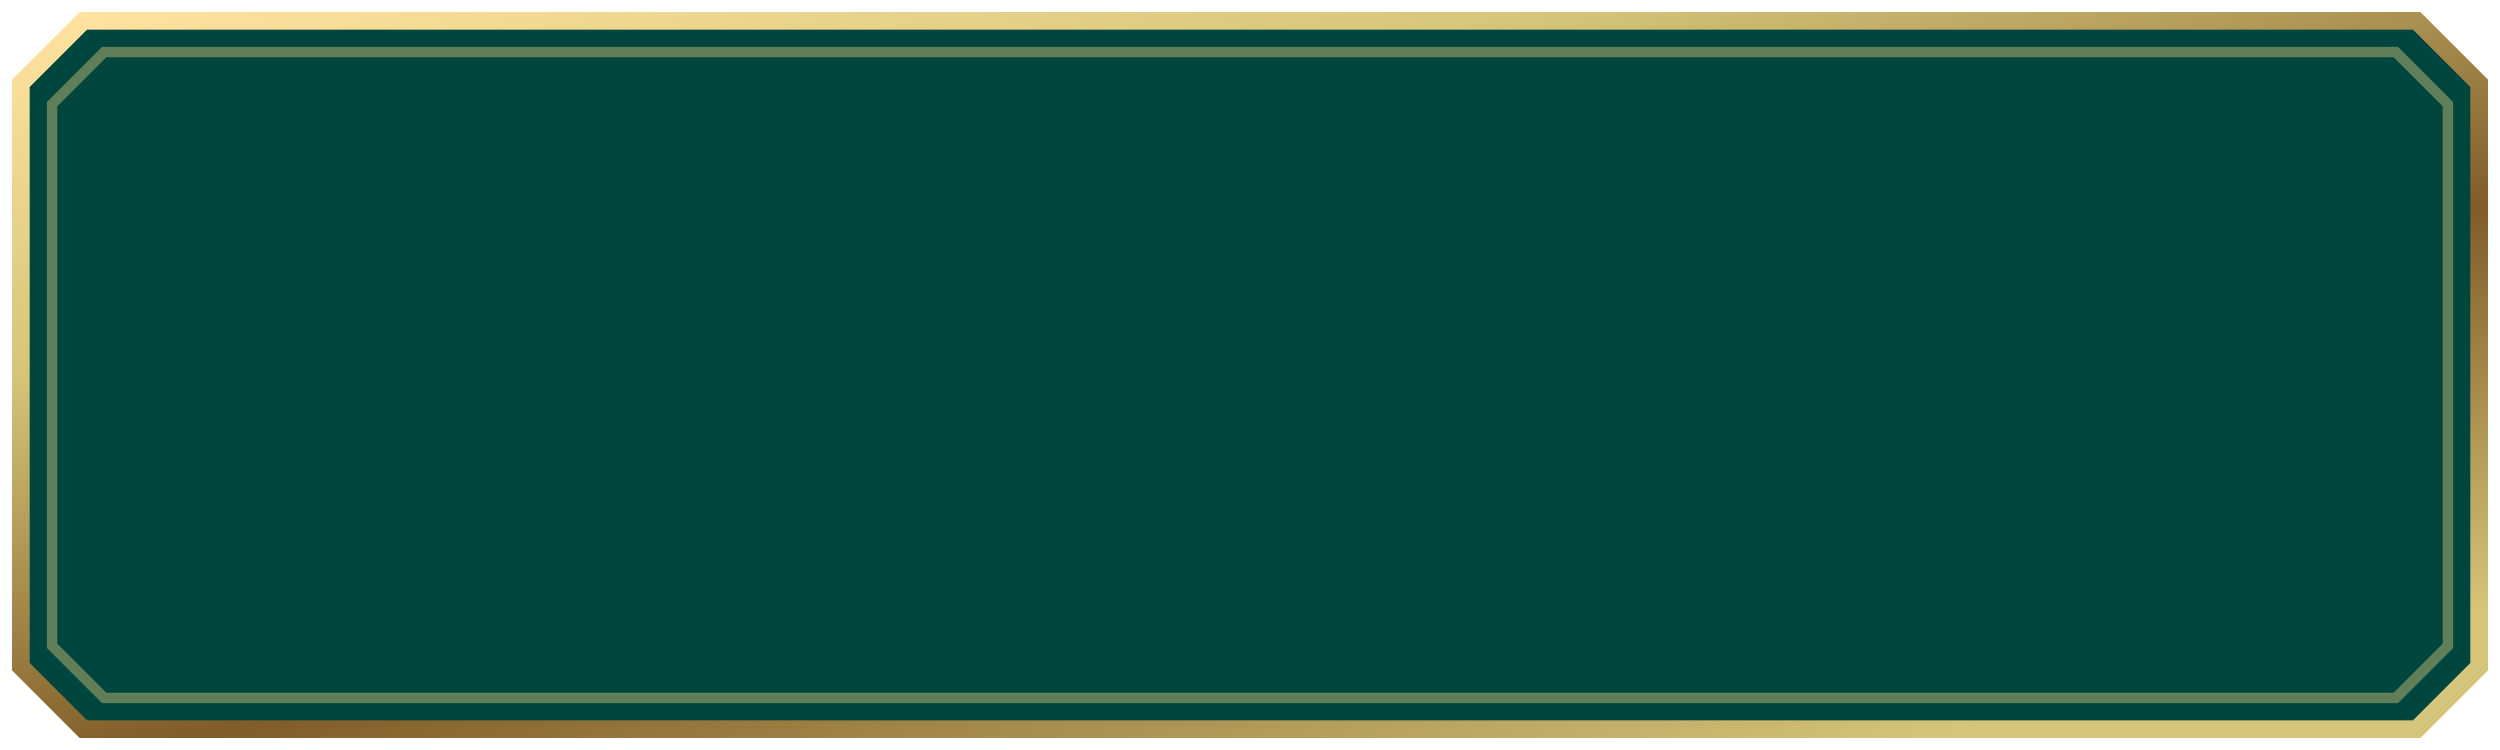
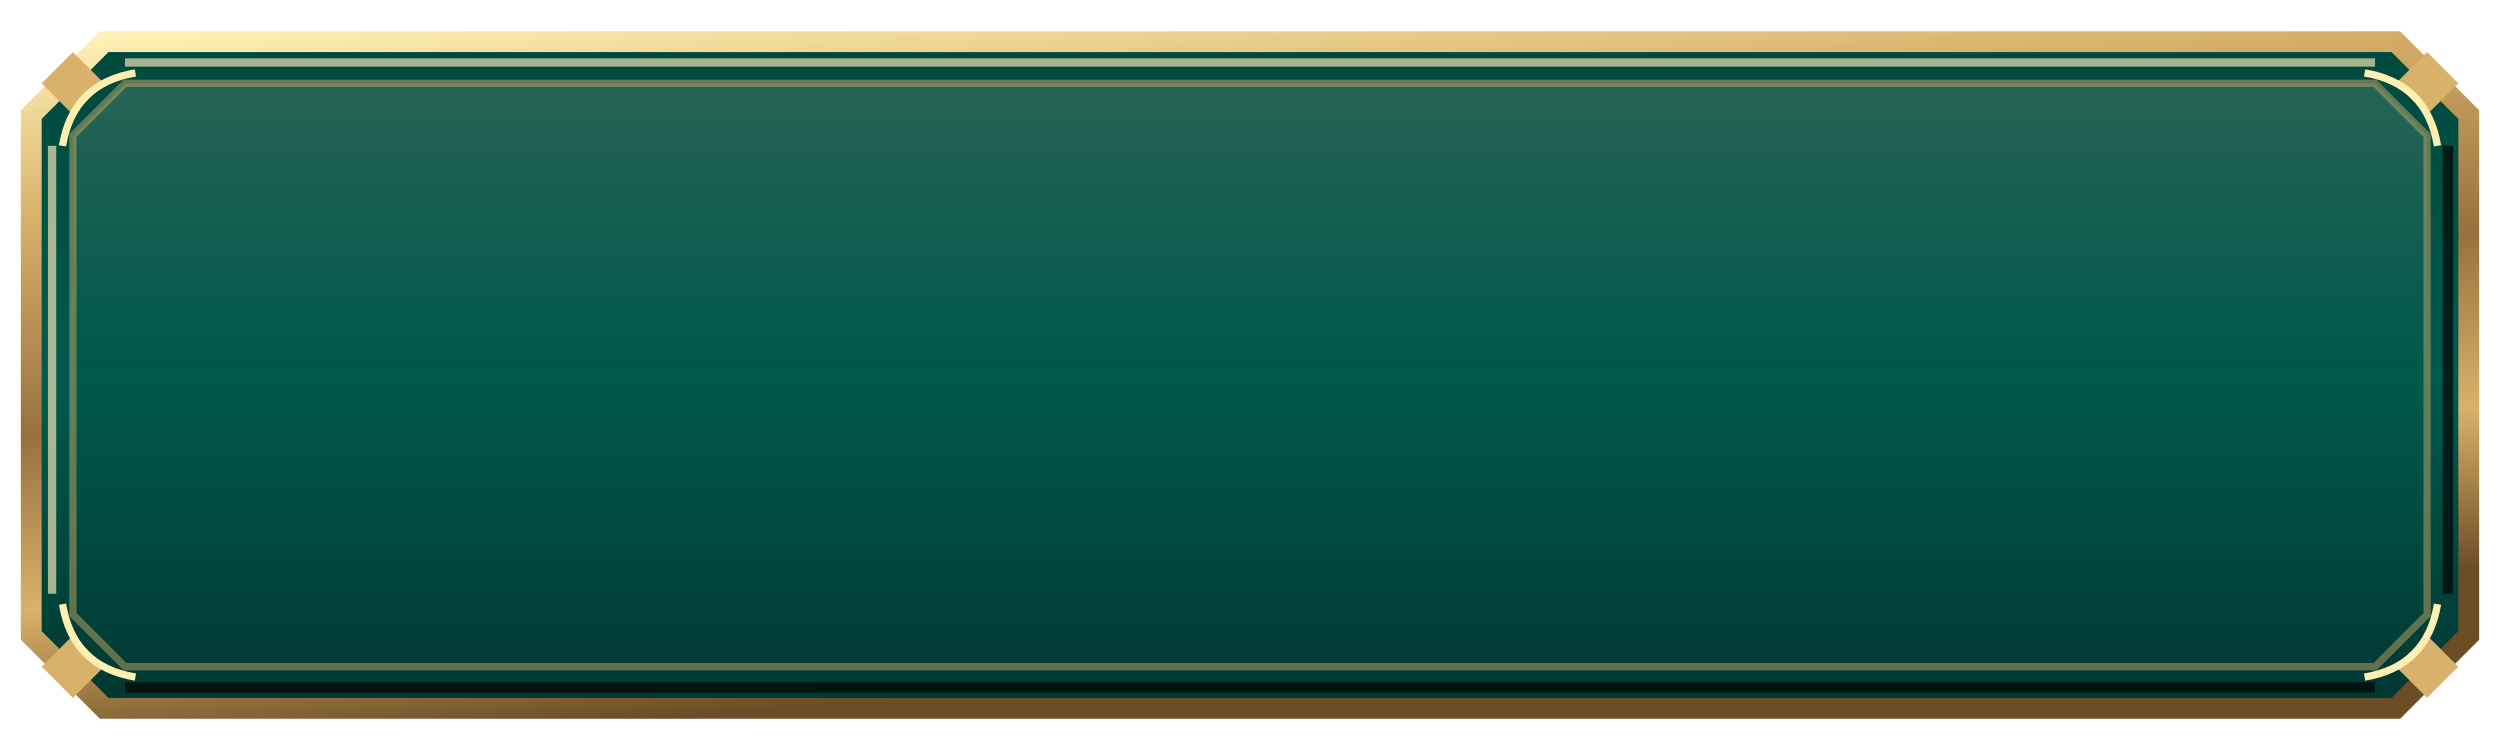
<svg xmlns="http://www.w3.org/2000/svg" width="240" height="72" preserveAspectRatio="none" viewBox="0 0 240 72">
  <defs>
-     <linearGradient id="g" x1="0" y1="0" x2=".8" y2="1">
-       <stop stop-color="#ffe3a0" />
-       <stop offset=".3" stop-color="#d5c57a" />
-       <stop offset=".65" stop-color="#805c28" />
-       <stop offset="1" stop-color="#d5c57a" />
+     <linearGradient id="surface" x2="0" y2="1">
+       <stop stop-color="#00483d" />
+       <stop offset=".5" stop-color="#00594d" />
+       <stop offset="1" stop-color="#003731" />
    </linearGradient>
+     <linearGradient id="metal" x1="0" y1="0" x2=".3" y2="1">
+       <stop stop-color="#fff1b5" />
+       <stop offset=".24" stop-color="#d8b26b" />
+       <stop offset=".54" stop-color="#97713d" />
+       <stop offset=".78" stop-color="#d8b26b" />
+       <stop offset="1" stop-color="#6c4c24" />
+     </linearGradient>
+     <linearGradient id="sheen" x2="0" y2="1">
+       <stop stop-color="#fff6d5" stop-opacity=".15" />
+       <stop offset=".48" stop-color="#fff6d5" stop-opacity="0" />
+     </linearGradient>
+     <radialGradient id="warm" cx=".5" cy="0" r=".9">
+       <stop stop-color="#ffb94e" stop-opacity=".35" />
+       <stop offset=".7" stop-color="#f5a12c" stop-opacity="0" />
+     </radialGradient>
+     <filter id="glow" x="-.1" y="-.4" width="1.2" height="1.8">
+       <feGaussianBlur stdDeviation="2" />
+     </filter>
  </defs>
-   <path d="M8 2H232L238 8V64L232 70H8L2 64V8Z" fill="#00463e" stroke="url(#g)" stroke-width="1.7" />
-   <path d="M10 5H230L235 10V62L230 67H10L5 62V10Z" fill="none" stroke="#d5c57a" opacity=".45" />
+   <path d="M10 4H230L237 11V61L230 68H10L3 61V11Z" fill="url(#surface)" stroke="url(#metal)" stroke-width="2" />
+   <path d="M12 8H228L233 13V59L228 64H12L7 59V13Z" fill="url(#sheen)" stroke="#d8b26b" stroke-opacity=".45" stroke-width=".7" />
+   <path d="M12 6H228M5 14V57" fill="none" stroke="#fff0bb" stroke-width=".8" opacity=".65" />
+   <path d="M12 66H228M235 14V57" fill="none" stroke="#000" stroke-width="1" opacity=".65" />
+   <g transform="translate(7 8) rotate(0)">
+     <path d="m0-3 3 3-3 3-3-3Z" fill="#d8b26b" />
+     <path d="M-1 6Q0 0 6-1" fill="none" stroke="#fff0b2" stroke-width=".7" />
+   </g>
+   <g transform="translate(233 8) rotate(90)">
+     <path d="m0-3 3 3-3 3-3-3Z" fill="#d8b26b" />
+     <path d="M-1 6Q0 0 6-1" fill="none" stroke="#fff0b2" stroke-width=".7" />
+   </g>
+   <g transform="translate(233 64) rotate(180)">
+     <path d="m0-3 3 3-3 3-3-3Z" fill="#d8b26b" />
+     <path d="M-1 6Q0 0 6-1" fill="none" stroke="#fff0b2" stroke-width=".7" />
+   </g>
+   <g transform="translate(7 64) rotate(270)">
+     <path d="m0-3 3 3-3 3-3-3Z" fill="#d8b26b" />
+     <path d="M-1 6Q0 0 6-1" fill="none" stroke="#fff0b2" stroke-width=".7" />
+   </g>
</svg>
